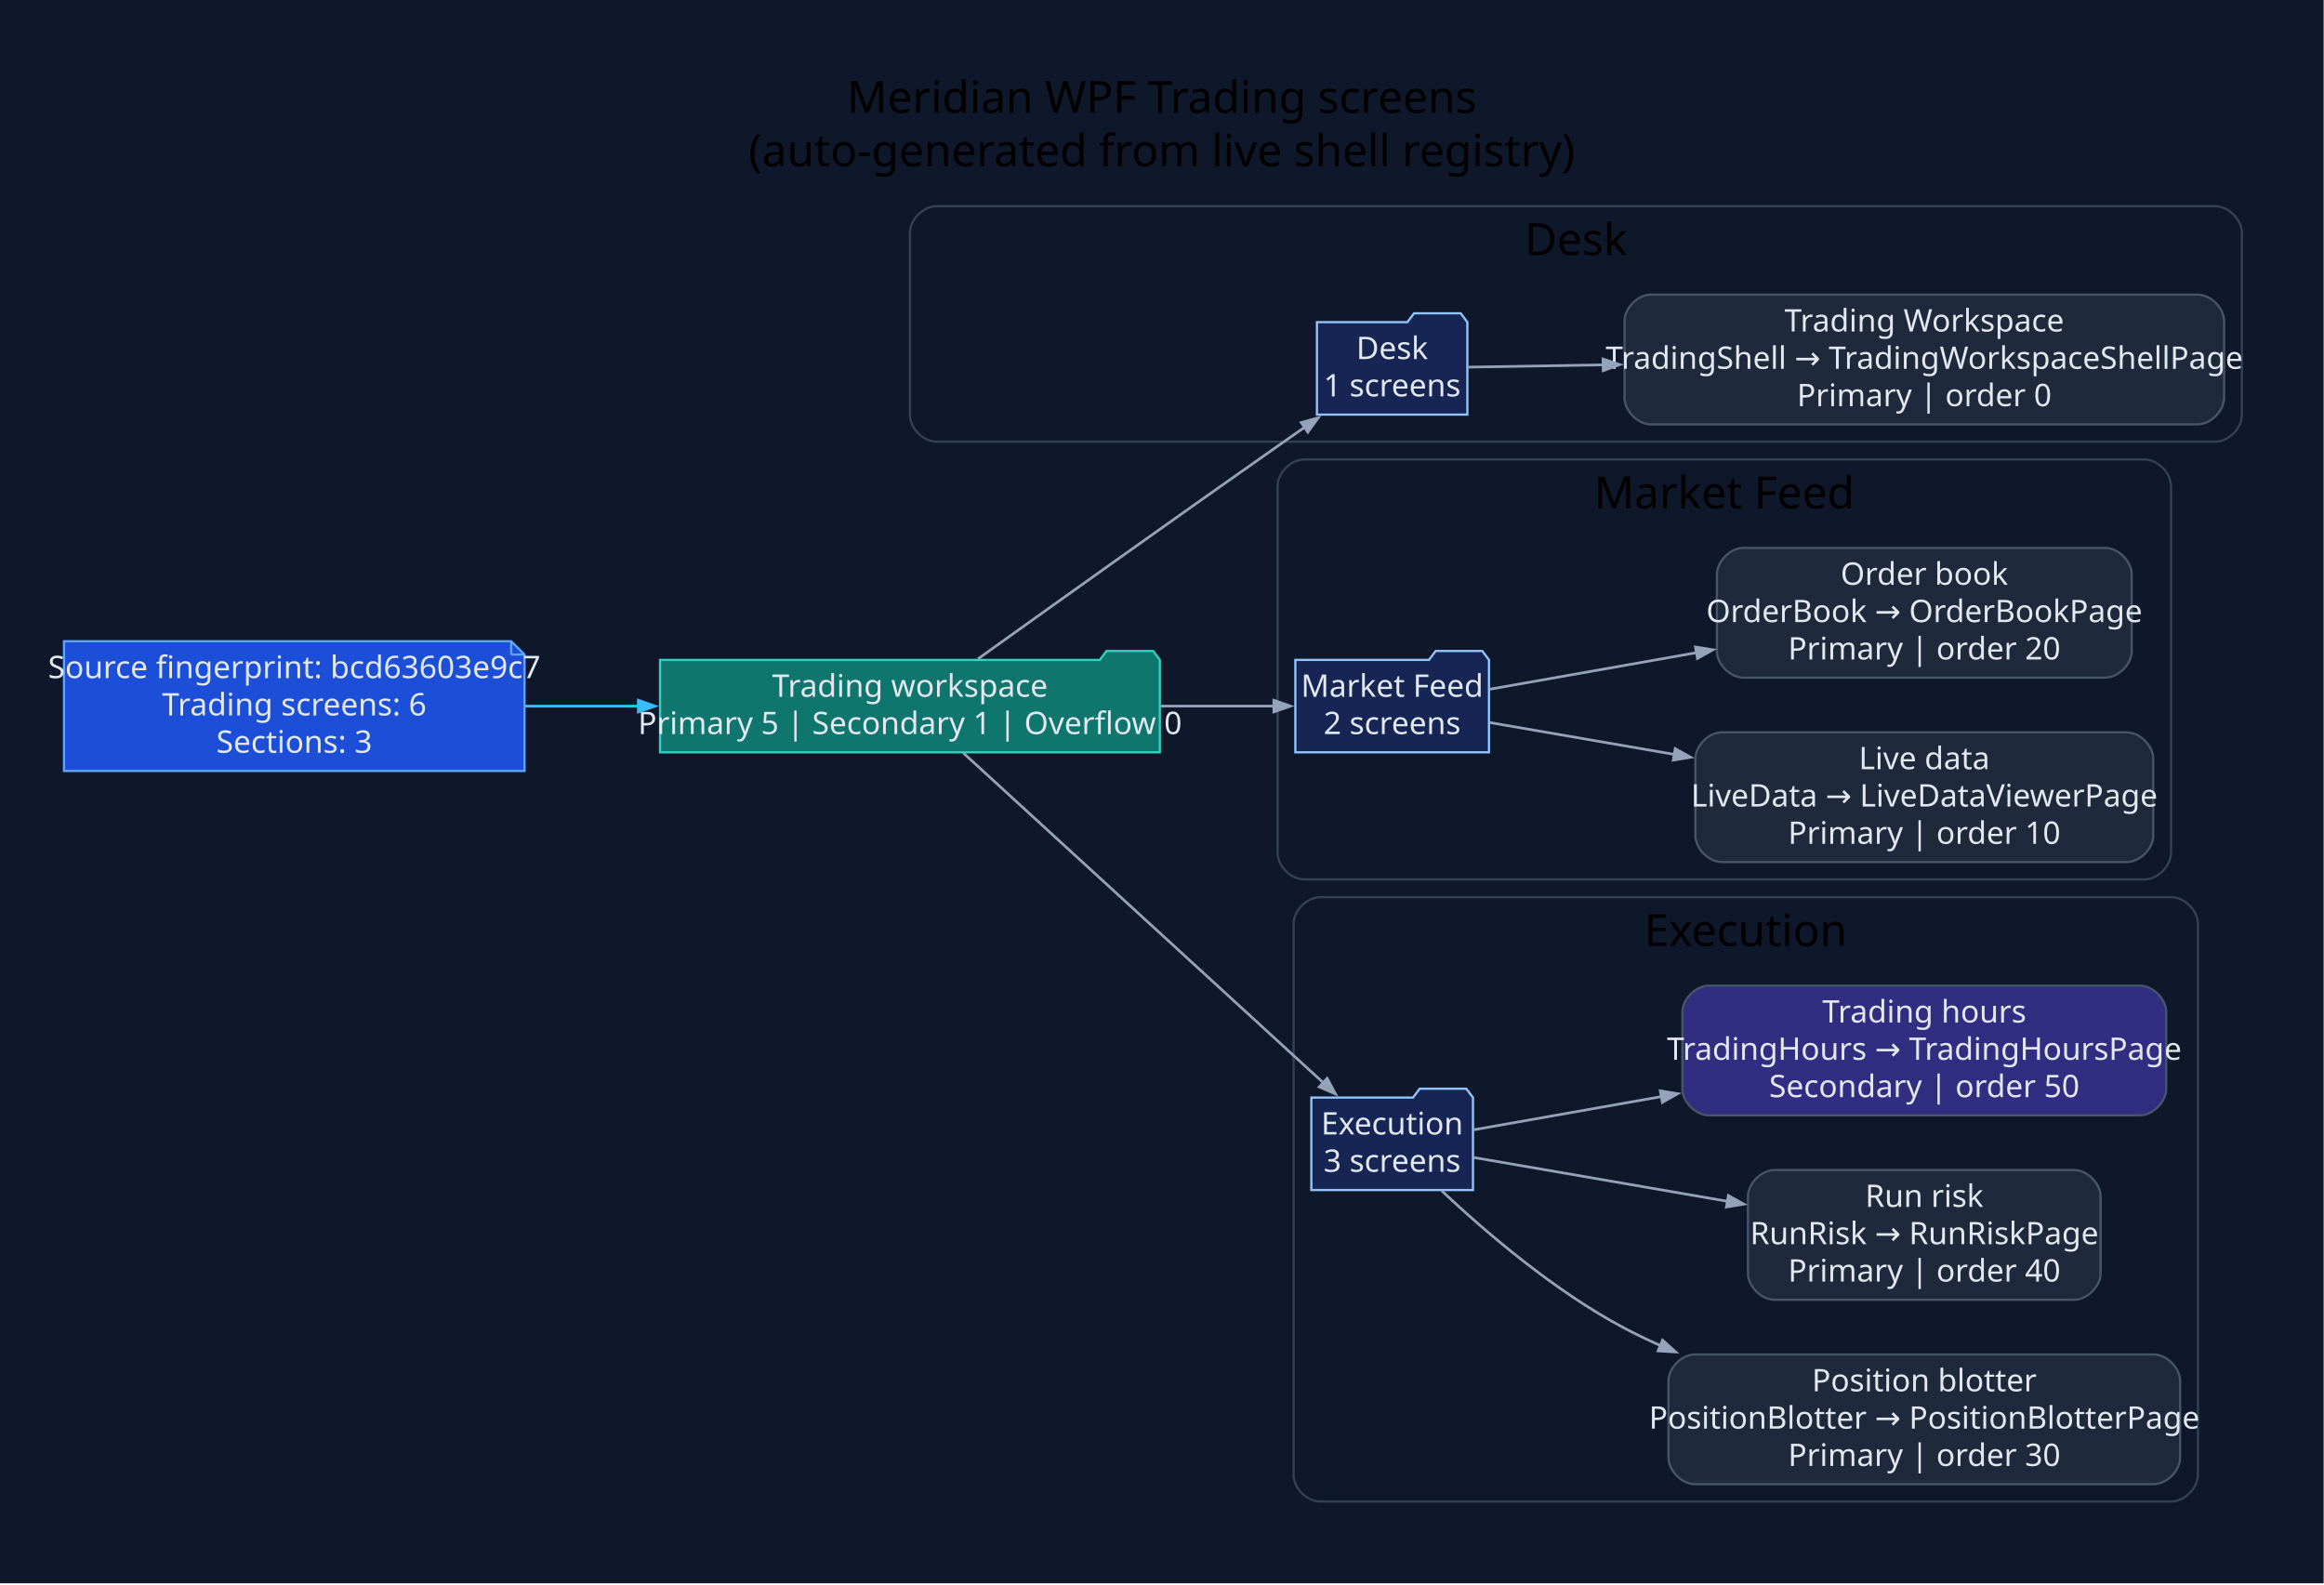
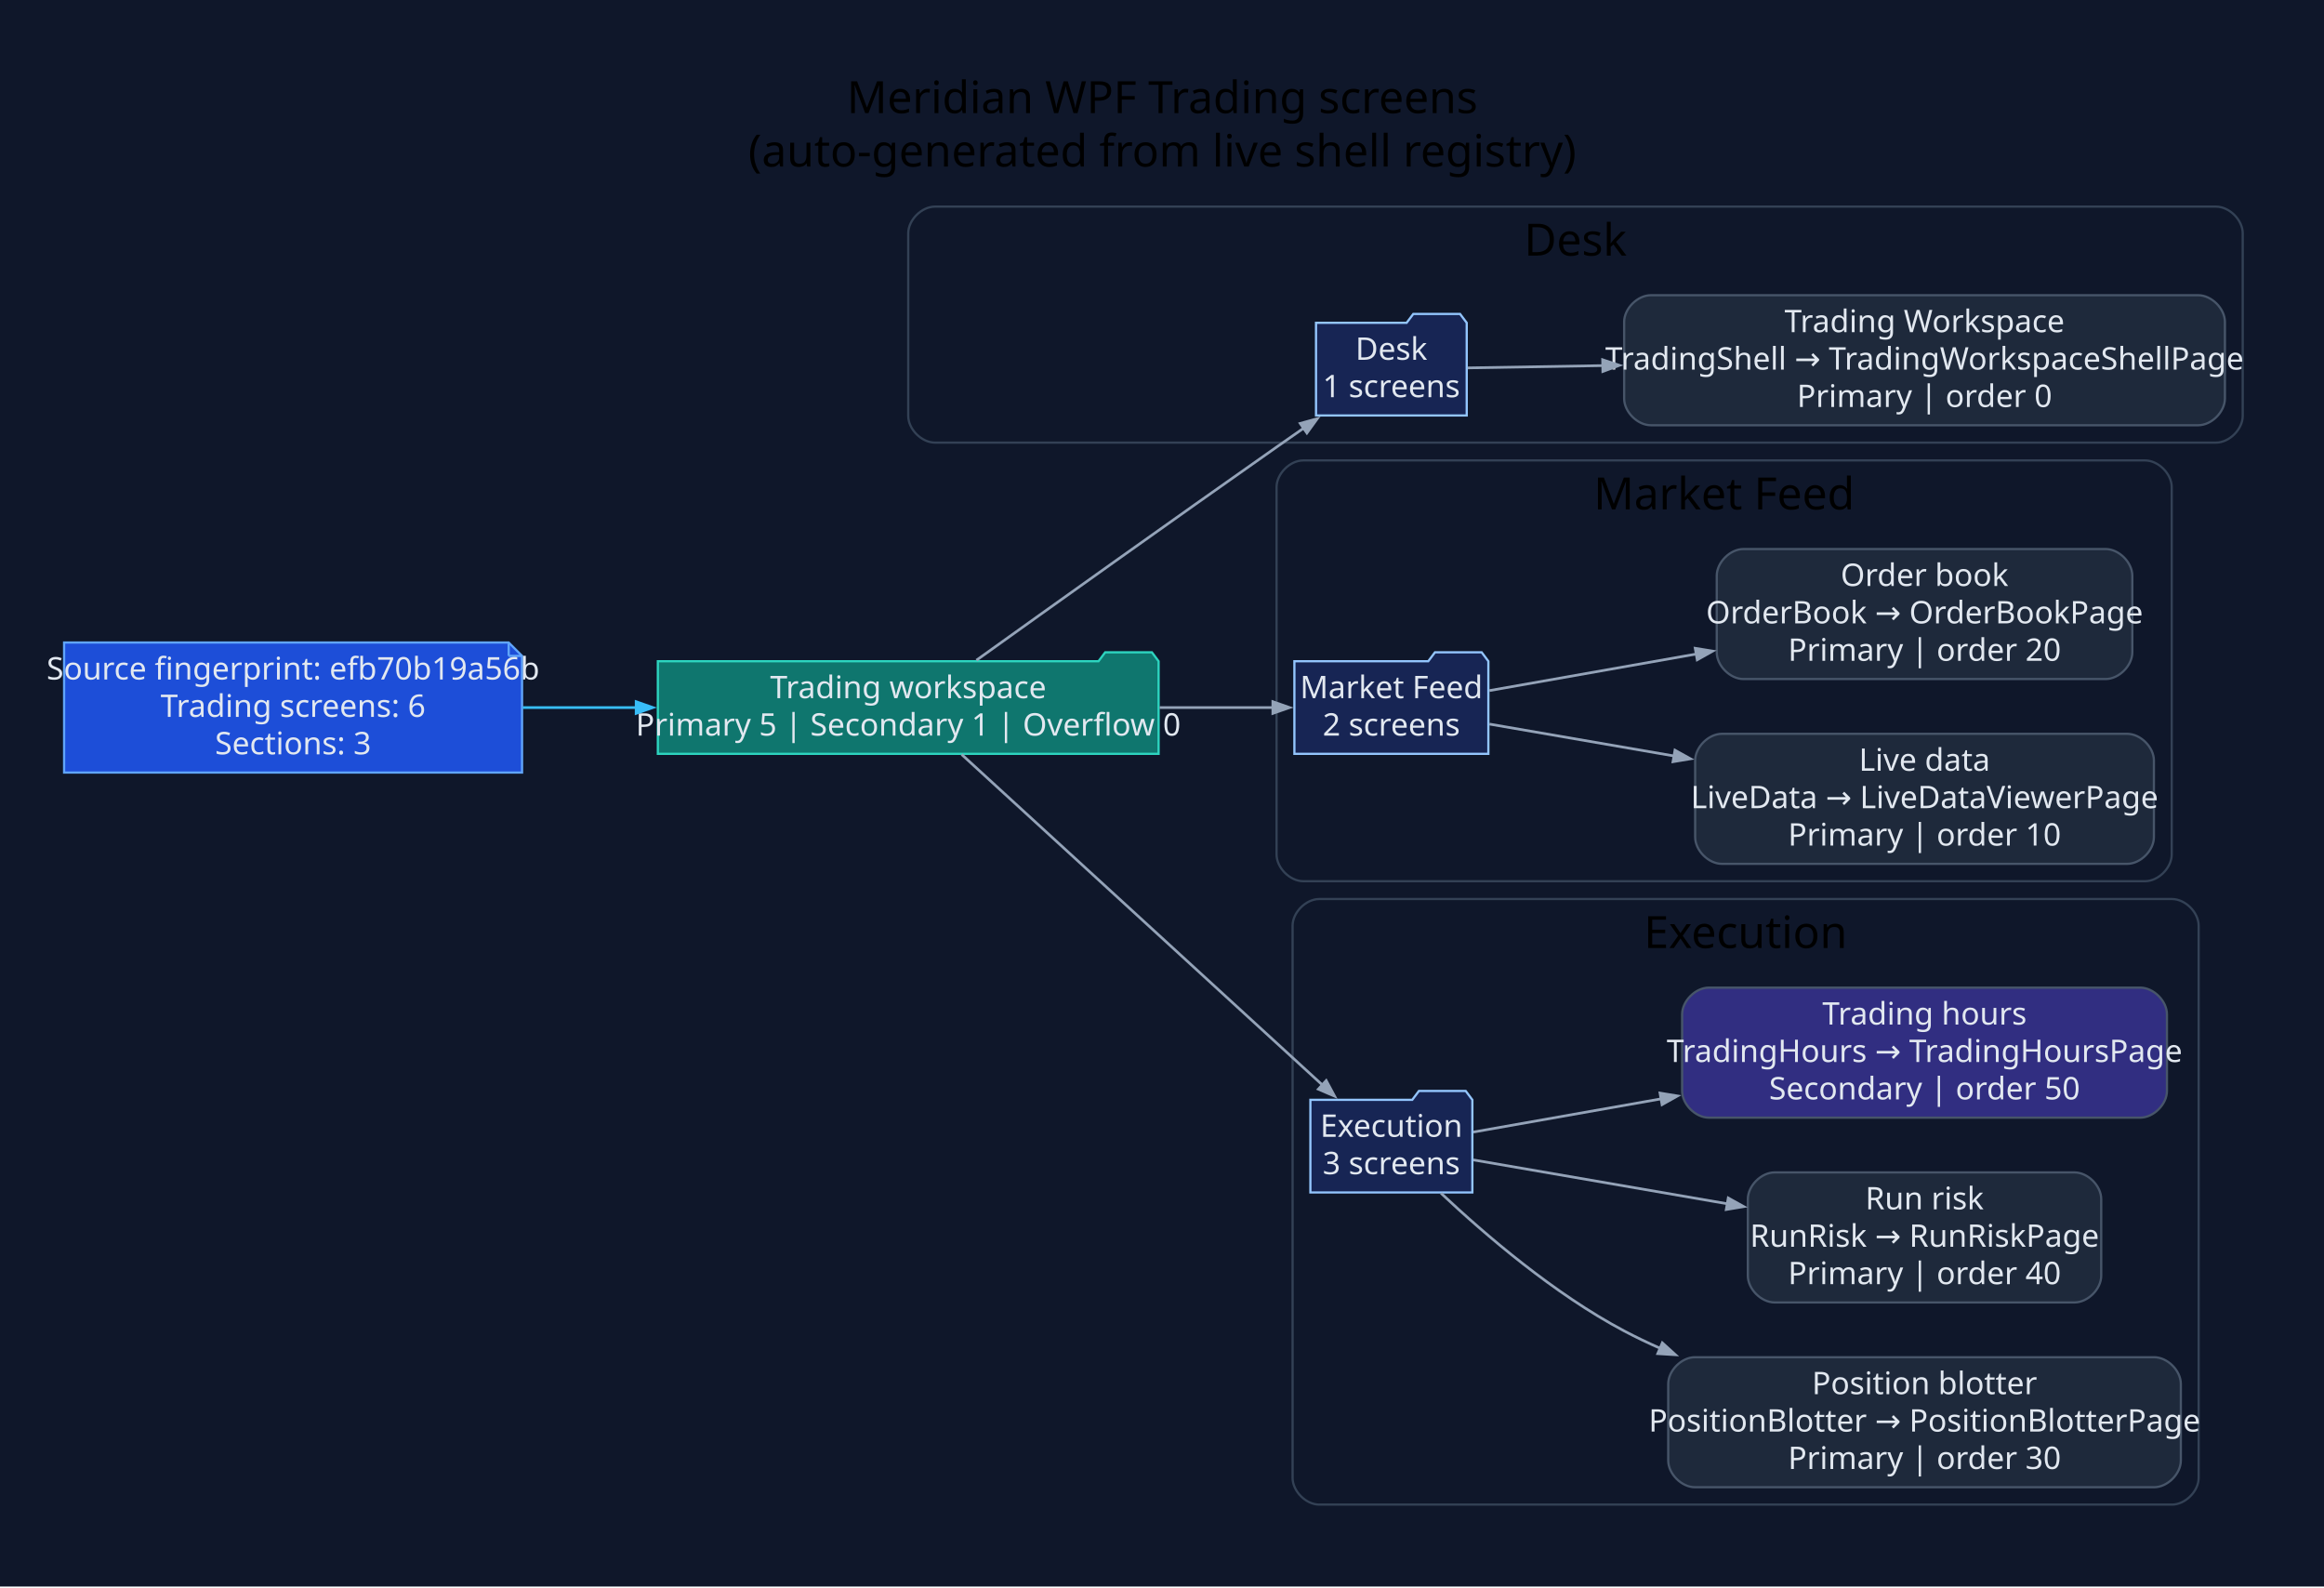
- <svg xmlns="http://www.w3.org/2000/svg" width="1046pt" height="713pt" viewBox="0.00 0.00 1046.00 713.00">
+ <svg xmlns="http://www.w3.org/2000/svg" width="1044pt" height="713pt" viewBox="0.00 0.00 1044.00 713.00">
  <g id="graph0" class="graph" transform="scale(1 1) rotate(0) translate(28.8 683.8)">
-     <polygon fill="#0f172a" stroke="none" points="-28.8,28.8 -28.8,-683.8 1017.04,-683.8 1017.04,28.8 -28.8,28.8" />
-     <text xml:space="preserve" text-anchor="middle" x="494.12" y="-633" font-family="Segoe UI" font-size="20.00">Meridian WPF Trading screens</text>
-     <text xml:space="preserve" text-anchor="middle" x="494.12" y="-609" font-family="Segoe UI" font-size="20.00">(auto-generated from live shell registry)</text>
+     <polygon fill="#0f172a" stroke="none" points="-28.8,28.8 -28.8,-683.8 1015.49,-683.8 1015.49,28.8 -28.8,28.8" />
+     <text xml:space="preserve" text-anchor="middle" x="493.34" y="-633" font-family="Segoe UI" font-size="20.00">Meridian WPF Trading screens</text>
+     <text xml:space="preserve" text-anchor="middle" x="493.34" y="-609" font-family="Segoe UI" font-size="20.00">(auto-generated from live shell registry)</text>
    <g id="clust1" class="cluster">
-       <path fill="#0f172a" stroke="#334155" d="M392.75,-485C392.75,-485 968.24,-485 968.24,-485 974.24,-485 980.24,-491 980.24,-497 980.24,-497 980.24,-579 980.24,-579 980.24,-585 974.24,-591 968.24,-591 968.24,-591 392.75,-591 392.75,-591 386.75,-591 380.75,-585 380.75,-579 380.75,-579 380.75,-497 380.75,-497 380.75,-491 386.75,-485 392.75,-485" />
-       <text xml:space="preserve" text-anchor="middle" x="680.49" y="-569" font-family="Segoe UI" font-size="20.00">Desk</text>
+       <path fill="#0f172a" stroke="#334155" d="M391.2,-485C391.2,-485 966.69,-485 966.69,-485 972.69,-485 978.69,-491 978.69,-497 978.69,-497 978.69,-579 978.69,-579 978.69,-585 972.69,-591 966.69,-591 966.69,-591 391.2,-591 391.2,-591 385.2,-591 379.2,-585 379.2,-579 379.2,-579 379.2,-497 379.2,-497 379.2,-491 385.2,-485 391.2,-485" />
+       <text xml:space="preserve" text-anchor="middle" x="678.94" y="-569" font-family="Segoe UI" font-size="20.00">Desk</text>
    </g>
    <g id="clust2" class="cluster">
-       <path fill="#0f172a" stroke="#334155" d="M558.22,-288C558.22,-288 936.34,-288 936.34,-288 942.34,-288 948.34,-294 948.34,-300 948.34,-300 948.34,-465 948.34,-465 948.34,-471 942.34,-477 936.34,-477 936.34,-477 558.22,-477 558.22,-477 552.22,-477 546.22,-471 546.22,-465 546.22,-465 546.22,-300 546.22,-300 546.22,-294 552.22,-288 558.22,-288" />
-       <text xml:space="preserve" text-anchor="middle" x="747.28" y="-455" font-family="Segoe UI" font-size="20.00">Market Feed</text>
+       <path fill="#0f172a" stroke="#334155" d="M556.67,-288C556.67,-288 934.79,-288 934.79,-288 940.79,-288 946.79,-294 946.79,-300 946.79,-300 946.79,-465 946.79,-465 946.79,-471 940.79,-477 934.79,-477 934.79,-477 556.67,-477 556.67,-477 550.67,-477 544.67,-471 544.67,-465 544.67,-465 544.67,-300 544.67,-300 544.67,-294 550.67,-288 556.67,-288" />
+       <text xml:space="preserve" text-anchor="middle" x="745.73" y="-455" font-family="Segoe UI" font-size="20.00">Market Feed</text>
    </g>
    <g id="clust3" class="cluster">
-       <path fill="#0f172a" stroke="#334155" d="M565.42,-8C565.42,-8 948.44,-8 948.44,-8 954.44,-8 960.44,-14 960.44,-20 960.44,-20 960.44,-268 960.44,-268 960.44,-274 954.44,-280 948.44,-280 948.44,-280 565.42,-280 565.42,-280 559.42,-280 553.42,-274 553.42,-268 553.42,-268 553.42,-20 553.42,-20 553.42,-14 559.42,-8 565.42,-8" />
-       <text xml:space="preserve" text-anchor="middle" x="756.93" y="-258" font-family="Segoe UI" font-size="20.00">Execution</text>
+       <path fill="#0f172a" stroke="#334155" d="M563.86,-8C563.86,-8 946.89,-8 946.89,-8 952.89,-8 958.89,-14 958.89,-20 958.89,-20 958.89,-268 958.89,-268 958.89,-274 952.89,-280 946.89,-280 946.89,-280 563.86,-280 563.86,-280 557.86,-280 551.86,-274 551.86,-268 551.86,-268 551.86,-20 551.86,-20 551.86,-14 557.86,-8 563.86,-8" />
+       <text xml:space="preserve" text-anchor="middle" x="755.38" y="-258" font-family="Segoe UI" font-size="20.00">Execution</text>
    </g>
    <g id="node1" class="node">
-       <polygon fill="#1d4ed8" stroke="#60a5fa" points="201.28,-395.2 0,-395.2 0,-336.8 207.28,-336.8 207.28,-389.2 201.28,-395.2" />
-       <polyline fill="none" stroke="#60a5fa" points="201.28,-395.2 201.28,-389.2" />
-       <polyline fill="none" stroke="#60a5fa" points="207.28,-389.2 201.28,-389.2" />
-       <text xml:space="preserve" text-anchor="middle" x="103.64" y="-378.6" font-family="Segoe UI" font-size="14.00" fill="#e2e8f0">Source fingerprint: bcd63603e9c7</text>
-       <text xml:space="preserve" text-anchor="middle" x="103.64" y="-361.8" font-family="Segoe UI" font-size="14.00" fill="#e2e8f0">Trading screens: 6</text>
-       <text xml:space="preserve" text-anchor="middle" x="103.64" y="-345" font-family="Segoe UI" font-size="14.00" fill="#e2e8f0">Sections: 3</text>
+       <polygon fill="#1d4ed8" stroke="#60a5fa" points="199.72,-395.2 0,-395.2 0,-336.8 205.72,-336.8 205.72,-389.2 199.72,-395.2" />
+       <polyline fill="none" stroke="#60a5fa" points="199.72,-395.2 199.72,-389.2" />
+       <polyline fill="none" stroke="#60a5fa" points="205.72,-389.2 199.72,-389.2" />
+       <text xml:space="preserve" text-anchor="middle" x="102.86" y="-378.6" font-family="Segoe UI" font-size="14.00" fill="#e2e8f0">Source fingerprint: efb70b19a56b</text>
+       <text xml:space="preserve" text-anchor="middle" x="102.86" y="-361.8" font-family="Segoe UI" font-size="14.00" fill="#e2e8f0">Trading screens: 6</text>
+       <text xml:space="preserve" text-anchor="middle" x="102.86" y="-345" font-family="Segoe UI" font-size="14.00" fill="#e2e8f0">Sections: 3</text>
    </g>
    <g id="node2" class="node">
-       <polygon fill="#0f766e" stroke="#2dd4bf" points="493.22,-386.8 490.22,-390.8 469.22,-390.8 466.22,-386.8 268.28,-386.8 268.28,-345.2 493.22,-345.2 493.22,-386.8" />
-       <text xml:space="preserve" text-anchor="middle" x="380.75" y="-370.2" font-family="Segoe UI" font-size="14.00" fill="#e2e8f0">Trading workspace</text>
-       <text xml:space="preserve" text-anchor="middle" x="380.75" y="-353.4" font-family="Segoe UI" font-size="14.00" fill="#e2e8f0">Primary 5 | Secondary 1 | Overflow 0</text>
+       <polygon fill="#0f766e" stroke="#2dd4bf" points="491.67,-386.8 488.67,-390.8 467.67,-390.8 464.67,-386.8 266.72,-386.8 266.72,-345.2 491.67,-345.2 491.67,-386.8" />
+       <text xml:space="preserve" text-anchor="middle" x="379.2" y="-370.2" font-family="Segoe UI" font-size="14.00" fill="#e2e8f0">Trading workspace</text>
+       <text xml:space="preserve" text-anchor="middle" x="379.2" y="-353.4" font-family="Segoe UI" font-size="14.00" fill="#e2e8f0">Primary 5 | Secondary 1 | Overflow 0</text>
    </g>
    <g id="edge1" class="edge">
-       <path fill="none" stroke="#38bdf8" stroke-width="1.2" d="M207.47,-366C224.24,-366 241.74,-366 258.89,-366" />
-       <polygon fill="#38bdf8" stroke="#38bdf8" stroke-width="1.2" points="258.5,-368.63 266,-366 258.5,-363.38 258.5,-368.63" />
+       <path fill="none" stroke="#38bdf8" stroke-width="1.2" d="M206.01,-366C222.75,-366 240.23,-366 257.36,-366" />
+       <polygon fill="#38bdf8" stroke="#38bdf8" stroke-width="1.2" points="256.97,-368.63 264.47,-366 256.97,-363.38 256.97,-368.63" />
    </g>
    <g id="node3" class="node">
-       <polygon fill="#172554" stroke="#93c5fd" points="631.64,-538.8 628.64,-542.8 607.64,-542.8 604.64,-538.8 563.94,-538.8 563.94,-497.2 631.64,-497.2 631.64,-538.8" />
-       <text xml:space="preserve" text-anchor="middle" x="597.79" y="-522.2" font-family="Segoe UI" font-size="14.00" fill="#e2e8f0">Desk</text>
-       <text xml:space="preserve" text-anchor="middle" x="597.79" y="-505.4" font-family="Segoe UI" font-size="14.00" fill="#e2e8f0">1 screens</text>
+       <polygon fill="#172554" stroke="#93c5fd" points="630.09,-538.8 627.09,-542.8 606.09,-542.8 603.09,-538.8 562.39,-538.8 562.39,-497.2 630.09,-497.2 630.09,-538.8" />
+       <text xml:space="preserve" text-anchor="middle" x="596.24" y="-522.2" font-family="Segoe UI" font-size="14.00" fill="#e2e8f0">Desk</text>
+       <text xml:space="preserve" text-anchor="middle" x="596.24" y="-505.4" font-family="Segoe UI" font-size="14.00" fill="#e2e8f0">1 screens</text>
    </g>
    <g id="edge2" class="edge">
-       <path fill="none" stroke="#94a3b8" stroke-width="1.2" d="M411.38,-387.25C444.25,-410.78 498.89,-449.79 546.22,-483 550.21,-485.8 554.38,-488.71 558.55,-491.61" />
-       <polygon fill="#94a3b8" stroke="#94a3b8" stroke-width="1.2" points="556.85,-493.62 564.5,-495.74 559.84,-489.31 556.85,-493.62" />
+       <path fill="none" stroke="#94a3b8" stroke-width="1.2" d="M409.83,-387.25C442.7,-410.78 497.34,-449.79 544.67,-483 548.66,-485.8 552.83,-488.71 557,-491.61" />
+       <polygon fill="#94a3b8" stroke="#94a3b8" stroke-width="1.2" points="555.29,-493.62 562.95,-495.74 558.29,-489.31 555.29,-493.62" />
    </g>
    <g id="node5" class="node">
-       <polygon fill="#172554" stroke="#93c5fd" points="641.37,-386.8 638.37,-390.8 617.37,-390.8 614.37,-386.8 554.22,-386.8 554.22,-345.2 641.37,-345.2 641.37,-386.8" />
-       <text xml:space="preserve" text-anchor="middle" x="597.79" y="-370.2" font-family="Segoe UI" font-size="14.00" fill="#e2e8f0">Market Feed</text>
-       <text xml:space="preserve" text-anchor="middle" x="597.79" y="-353.4" font-family="Segoe UI" font-size="14.00" fill="#e2e8f0">2 screens</text>
+       <polygon fill="#172554" stroke="#93c5fd" points="639.81,-386.8 636.81,-390.8 615.81,-390.8 612.81,-386.8 552.67,-386.8 552.67,-345.2 639.81,-345.2 639.81,-386.8" />
+       <text xml:space="preserve" text-anchor="middle" x="596.24" y="-370.2" font-family="Segoe UI" font-size="14.00" fill="#e2e8f0">Market Feed</text>
+       <text xml:space="preserve" text-anchor="middle" x="596.24" y="-353.4" font-family="Segoe UI" font-size="14.00" fill="#e2e8f0">2 screens</text>
    </g>
    <g id="edge4" class="edge">
-       <path fill="none" stroke="#94a3b8" stroke-width="1.2" d="M493.68,-366C511.6,-366 529.35,-366 544.94,-366" />
-       <polygon fill="#94a3b8" stroke="#94a3b8" stroke-width="1.2" points="544.54,-368.63 552.04,-366 544.54,-363.38 544.54,-368.63" />
+       <path fill="none" stroke="#94a3b8" stroke-width="1.2" d="M492.13,-366C510.04,-366 527.8,-366 543.39,-366" />
+       <polygon fill="#94a3b8" stroke="#94a3b8" stroke-width="1.2" points="542.99,-368.63 550.49,-366 542.99,-363.38 542.99,-368.63" />
    </g>
    <g id="node8" class="node">
-       <polygon fill="#172554" stroke="#93c5fd" points="634.17,-189.8 631.17,-193.8 610.17,-193.8 607.17,-189.8 561.42,-189.8 561.42,-148.2 634.17,-148.2 634.17,-189.8" />
-       <text xml:space="preserve" text-anchor="middle" x="597.79" y="-173.2" font-family="Segoe UI" font-size="14.00" fill="#e2e8f0">Execution</text>
-       <text xml:space="preserve" text-anchor="middle" x="597.79" y="-156.4" font-family="Segoe UI" font-size="14.00" fill="#e2e8f0">3 screens</text>
+       <polygon fill="#172554" stroke="#93c5fd" points="632.62,-189.8 629.62,-193.8 608.62,-193.8 605.62,-189.8 559.86,-189.8 559.86,-148.2 632.62,-148.2 632.62,-189.8" />
+       <text xml:space="preserve" text-anchor="middle" x="596.24" y="-173.2" font-family="Segoe UI" font-size="14.00" fill="#e2e8f0">Execution</text>
+       <text xml:space="preserve" text-anchor="middle" x="596.24" y="-156.4" font-family="Segoe UI" font-size="14.00" fill="#e2e8f0">3 screens</text>
    </g>
    <g id="edge7" class="edge">
-       <path fill="none" stroke="#94a3b8" stroke-width="1.2" d="M404.76,-344.92C443.95,-309.02 523.59,-236.06 566.98,-196.31" />
-       <polygon fill="#94a3b8" stroke="#94a3b8" stroke-width="1.2" points="568.53,-198.46 572.28,-191.46 564.98,-194.59 568.53,-198.46" />
+       <path fill="none" stroke="#94a3b8" stroke-width="1.2" d="M403.21,-344.92C442.4,-309.02 522.04,-236.06 565.43,-196.31" />
+       <polygon fill="#94a3b8" stroke="#94a3b8" stroke-width="1.2" points="566.97,-198.46 570.73,-191.46 563.43,-194.59 566.97,-198.46" />
    </g>
    <g id="node4" class="node">
-       <path fill="#1e293b" stroke="#475569" d="M960.24,-551.2C960.24,-551.2 714.37,-551.2 714.37,-551.2 708.37,-551.2 702.37,-545.2 702.37,-539.2 702.37,-539.2 702.37,-504.8 702.37,-504.8 702.37,-498.8 708.37,-492.8 714.37,-492.8 714.37,-492.8 960.24,-492.8 960.24,-492.8 966.24,-492.8 972.24,-498.8 972.24,-504.8 972.24,-504.8 972.24,-539.2 972.24,-539.2 972.24,-545.2 966.24,-551.2 960.24,-551.2" />
-       <text xml:space="preserve" text-anchor="middle" x="837.3" y="-534.6" font-family="Segoe UI" font-size="14.00" fill="#e2e8f0">Trading Workspace</text>
-       <text xml:space="preserve" text-anchor="middle" x="837.3" y="-517.8" font-family="Segoe UI" font-size="14.00" fill="#e2e8f0">TradingShell → TradingWorkspaceShellPage</text>
-       <text xml:space="preserve" text-anchor="middle" x="837.3" y="-501" font-family="Segoe UI" font-size="14.00" fill="#e2e8f0">Primary | order 0</text>
+       <path fill="#1e293b" stroke="#475569" d="M958.69,-551.2C958.69,-551.2 712.81,-551.2 712.81,-551.2 706.81,-551.2 700.81,-545.2 700.81,-539.2 700.81,-539.2 700.81,-504.8 700.81,-504.8 700.81,-498.8 706.81,-492.8 712.81,-492.8 712.81,-492.8 958.69,-492.8 958.69,-492.8 964.69,-492.8 970.69,-498.8 970.69,-504.8 970.69,-504.8 970.69,-539.2 970.69,-539.2 970.69,-545.2 964.69,-551.2 958.69,-551.2" />
+       <text xml:space="preserve" text-anchor="middle" x="835.75" y="-534.6" font-family="Segoe UI" font-size="14.00" fill="#e2e8f0">Trading Workspace</text>
+       <text xml:space="preserve" text-anchor="middle" x="835.75" y="-517.8" font-family="Segoe UI" font-size="14.00" fill="#e2e8f0">TradingShell → TradingWorkspaceShellPage</text>
+       <text xml:space="preserve" text-anchor="middle" x="835.75" y="-501" font-family="Segoe UI" font-size="14.00" fill="#e2e8f0">Primary | order 0</text>
    </g>
    <g id="edge3" class="edge">
-       <path fill="none" stroke="#94a3b8" stroke-width="1.2" d="M632.07,-518.56C648.75,-518.84 670.22,-519.2 692.94,-519.59" />
-       <polygon fill="#94a3b8" stroke="#94a3b8" stroke-width="1.2" points="692.69,-522.21 700.23,-519.71 692.78,-516.96 692.69,-522.21" />
+       <path fill="none" stroke="#94a3b8" stroke-width="1.2" d="M630.52,-518.56C647.2,-518.84 668.66,-519.2 691.39,-519.59" />
+       <polygon fill="#94a3b8" stroke="#94a3b8" stroke-width="1.2" points="691.14,-522.21 698.68,-519.71 691.23,-516.96 691.14,-522.21" />
    </g>
    <g id="node6" class="node">
-       <path fill="#1e293b" stroke="#475569" d="M928.34,-354.2C928.34,-354.2 746.26,-354.2 746.26,-354.2 740.26,-354.2 734.26,-348.2 734.26,-342.2 734.26,-342.2 734.26,-307.8 734.26,-307.8 734.26,-301.8 740.26,-295.8 746.26,-295.8 746.26,-295.8 928.34,-295.8 928.34,-295.8 934.34,-295.8 940.34,-301.8 940.34,-307.8 940.34,-307.8 940.34,-342.2 940.34,-342.2 940.34,-348.2 934.34,-354.2 928.34,-354.2" />
-       <text xml:space="preserve" text-anchor="middle" x="837.3" y="-337.6" font-family="Segoe UI" font-size="14.00" fill="#e2e8f0">Live data</text>
-       <text xml:space="preserve" text-anchor="middle" x="837.3" y="-320.8" font-family="Segoe UI" font-size="14.00" fill="#e2e8f0">LiveData → LiveDataViewerPage</text>
-       <text xml:space="preserve" text-anchor="middle" x="837.3" y="-304" font-family="Segoe UI" font-size="14.00" fill="#e2e8f0">Primary | order 10</text>
+       <path fill="#1e293b" stroke="#475569" d="M926.79,-354.2C926.79,-354.2 744.71,-354.2 744.71,-354.2 738.71,-354.2 732.71,-348.2 732.71,-342.2 732.71,-342.2 732.71,-307.8 732.71,-307.8 732.71,-301.8 738.71,-295.8 744.71,-295.8 744.71,-295.8 926.79,-295.8 926.79,-295.8 932.79,-295.8 938.79,-301.8 938.79,-307.8 938.79,-307.8 938.79,-342.2 938.79,-342.2 938.79,-348.2 932.79,-354.2 926.79,-354.2" />
+       <text xml:space="preserve" text-anchor="middle" x="835.75" y="-337.6" font-family="Segoe UI" font-size="14.00" fill="#e2e8f0">Live data</text>
+       <text xml:space="preserve" text-anchor="middle" x="835.75" y="-320.8" font-family="Segoe UI" font-size="14.00" fill="#e2e8f0">LiveData → LiveDataViewerPage</text>
+       <text xml:space="preserve" text-anchor="middle" x="835.75" y="-304" font-family="Segoe UI" font-size="14.00" fill="#e2e8f0">Primary | order 10</text>
    </g>
    <g id="edge5" class="edge">
-       <path fill="none" stroke="#94a3b8" stroke-width="1.2" d="M641.81,-358.58C665.19,-354.54 695.29,-349.34 724.8,-344.25" />
-       <polygon fill="#94a3b8" stroke="#94a3b8" stroke-width="1.2" points="725.19,-346.84 732.14,-342.98 724.3,-341.67 725.19,-346.84" />
+       <path fill="none" stroke="#94a3b8" stroke-width="1.2" d="M640.25,-358.58C663.63,-354.54 693.74,-349.34 723.24,-344.25" />
+       <polygon fill="#94a3b8" stroke="#94a3b8" stroke-width="1.2" points="723.64,-346.84 730.58,-342.98 722.75,-341.67 723.64,-346.84" />
    </g>
    <g id="node7" class="node">
-       <path fill="#1e293b" stroke="#475569" d="M918.65,-437.2C918.65,-437.2 755.96,-437.2 755.96,-437.2 749.96,-437.2 743.96,-431.2 743.96,-425.2 743.96,-425.2 743.96,-390.8 743.96,-390.8 743.96,-384.8 749.96,-378.8 755.96,-378.8 755.96,-378.8 918.65,-378.8 918.65,-378.8 924.65,-378.8 930.65,-384.8 930.65,-390.8 930.65,-390.8 930.65,-425.2 930.65,-425.2 930.65,-431.2 924.65,-437.2 918.65,-437.2" />
-       <text xml:space="preserve" text-anchor="middle" x="837.3" y="-420.6" font-family="Segoe UI" font-size="14.00" fill="#e2e8f0">Order book</text>
-       <text xml:space="preserve" text-anchor="middle" x="837.3" y="-403.8" font-family="Segoe UI" font-size="14.00" fill="#e2e8f0">OrderBook → OrderBookPage</text>
-       <text xml:space="preserve" text-anchor="middle" x="837.3" y="-387" font-family="Segoe UI" font-size="14.00" fill="#e2e8f0">Primary | order 20</text>
+       <path fill="#1e293b" stroke="#475569" d="M917.09,-437.2C917.09,-437.2 754.41,-437.2 754.41,-437.2 748.41,-437.2 742.41,-431.2 742.41,-425.2 742.41,-425.2 742.41,-390.8 742.41,-390.8 742.41,-384.8 748.41,-378.8 754.41,-378.8 754.41,-378.8 917.09,-378.8 917.09,-378.8 923.09,-378.8 929.09,-384.8 929.09,-390.8 929.09,-390.8 929.09,-425.2 929.09,-425.2 929.09,-431.2 923.09,-437.2 917.09,-437.2" />
+       <text xml:space="preserve" text-anchor="middle" x="835.75" y="-420.6" font-family="Segoe UI" font-size="14.00" fill="#e2e8f0">Order book</text>
+       <text xml:space="preserve" text-anchor="middle" x="835.75" y="-403.8" font-family="Segoe UI" font-size="14.00" fill="#e2e8f0">OrderBook → OrderBookPage</text>
+       <text xml:space="preserve" text-anchor="middle" x="835.75" y="-387" font-family="Segoe UI" font-size="14.00" fill="#e2e8f0">Primary | order 20</text>
    </g>
    <g id="edge6" class="edge">
-       <path fill="none" stroke="#94a3b8" stroke-width="1.2" d="M641.81,-373.61C667.83,-378.21 702.19,-384.28 734.78,-390.05" />
-       <polygon fill="#94a3b8" stroke="#94a3b8" stroke-width="1.2" points="734.28,-392.62 742.12,-391.35 735.2,-387.46 734.28,-392.62" />
+       <path fill="none" stroke="#94a3b8" stroke-width="1.2" d="M640.25,-373.61C666.28,-378.21 700.64,-384.28 733.23,-390.05" />
+       <polygon fill="#94a3b8" stroke="#94a3b8" stroke-width="1.2" points="732.73,-392.62 740.57,-391.35 733.64,-387.46 732.73,-392.62" />
    </g>
    <g id="node9" class="node">
-       <path fill="#1e293b" stroke="#475569" d="M940.44,-74.2C940.44,-74.2 734.16,-74.2 734.16,-74.2 728.16,-74.2 722.16,-68.2 722.16,-62.2 722.16,-62.2 722.16,-27.8 722.16,-27.8 722.16,-21.8 728.16,-15.8 734.16,-15.8 734.16,-15.8 940.44,-15.8 940.44,-15.8 946.44,-15.8 952.44,-21.8 952.44,-27.8 952.44,-27.8 952.44,-62.2 952.44,-62.2 952.44,-68.2 946.44,-74.2 940.44,-74.2" />
-       <text xml:space="preserve" text-anchor="middle" x="837.3" y="-57.6" font-family="Segoe UI" font-size="14.00" fill="#e2e8f0">Position blotter</text>
-       <text xml:space="preserve" text-anchor="middle" x="837.3" y="-40.8" font-family="Segoe UI" font-size="14.00" fill="#e2e8f0">PositionBlotter → PositionBlotterPage</text>
-       <text xml:space="preserve" text-anchor="middle" x="837.3" y="-24" font-family="Segoe UI" font-size="14.00" fill="#e2e8f0">Primary | order 30</text>
+       <path fill="#1e293b" stroke="#475569" d="M938.89,-74.2C938.89,-74.2 732.61,-74.2 732.61,-74.2 726.61,-74.2 720.61,-68.2 720.61,-62.2 720.61,-62.2 720.61,-27.8 720.61,-27.8 720.61,-21.8 726.61,-15.8 732.61,-15.8 732.61,-15.8 938.89,-15.8 938.89,-15.8 944.89,-15.8 950.89,-21.8 950.89,-27.8 950.89,-27.8 950.89,-62.2 950.89,-62.2 950.89,-68.2 944.89,-74.2 938.89,-74.2" />
+       <text xml:space="preserve" text-anchor="middle" x="835.75" y="-57.6" font-family="Segoe UI" font-size="14.00" fill="#e2e8f0">Position blotter</text>
+       <text xml:space="preserve" text-anchor="middle" x="835.75" y="-40.8" font-family="Segoe UI" font-size="14.00" fill="#e2e8f0">PositionBlotter → PositionBlotterPage</text>
+       <text xml:space="preserve" text-anchor="middle" x="835.75" y="-24" font-family="Segoe UI" font-size="14.00" fill="#e2e8f0">Primary | order 30</text>
    </g>
    <g id="edge8" class="edge">
-       <path fill="none" stroke="#94a3b8" stroke-width="1.2" d="M620.08,-147.87C639.89,-129.25 670.99,-102.59 702.37,-86 707.64,-83.21 713.13,-80.58 718.75,-78.11" />
-       <polygon fill="#94a3b8" stroke="#94a3b8" stroke-width="1.2" points="719.51,-80.64 725.39,-75.3 717.46,-75.8 719.51,-80.64" />
+       <path fill="none" stroke="#94a3b8" stroke-width="1.2" d="M618.53,-147.87C638.33,-129.25 669.44,-102.59 700.81,-86 706.09,-83.21 711.58,-80.58 717.2,-78.11" />
+       <polygon fill="#94a3b8" stroke="#94a3b8" stroke-width="1.2" points="717.96,-80.64 723.84,-75.3 715.91,-75.8 717.96,-80.64" />
    </g>
    <g id="node10" class="node">
-       <path fill="#1e293b" stroke="#475569" d="M904.67,-157.2C904.67,-157.2 769.93,-157.2 769.93,-157.2 763.93,-157.2 757.93,-151.2 757.93,-145.2 757.93,-145.2 757.93,-110.8 757.93,-110.8 757.93,-104.8 763.93,-98.8 769.93,-98.8 769.93,-98.8 904.67,-98.8 904.67,-98.8 910.67,-98.8 916.67,-104.8 916.67,-110.8 916.67,-110.8 916.67,-145.2 916.67,-145.2 916.67,-151.2 910.67,-157.2 904.67,-157.2" />
-       <text xml:space="preserve" text-anchor="middle" x="837.3" y="-140.6" font-family="Segoe UI" font-size="14.00" fill="#e2e8f0">Run risk</text>
-       <text xml:space="preserve" text-anchor="middle" x="837.3" y="-123.8" font-family="Segoe UI" font-size="14.00" fill="#e2e8f0">RunRisk → RunRiskPage</text>
-       <text xml:space="preserve" text-anchor="middle" x="837.3" y="-107" font-family="Segoe UI" font-size="14.00" fill="#e2e8f0">Primary | order 40</text>
+       <path fill="#1e293b" stroke="#475569" d="M903.12,-157.2C903.12,-157.2 768.38,-157.2 768.38,-157.2 762.38,-157.2 756.38,-151.2 756.38,-145.2 756.38,-145.2 756.38,-110.8 756.38,-110.8 756.38,-104.8 762.38,-98.8 768.38,-98.8 768.38,-98.8 903.12,-98.8 903.12,-98.8 909.12,-98.8 915.12,-104.8 915.12,-110.8 915.12,-110.8 915.12,-145.2 915.12,-145.2 915.12,-151.2 909.12,-157.2 903.12,-157.2" />
+       <text xml:space="preserve" text-anchor="middle" x="835.75" y="-140.6" font-family="Segoe UI" font-size="14.00" fill="#e2e8f0">Run risk</text>
+       <text xml:space="preserve" text-anchor="middle" x="835.75" y="-123.8" font-family="Segoe UI" font-size="14.00" fill="#e2e8f0">RunRisk → RunRiskPage</text>
+       <text xml:space="preserve" text-anchor="middle" x="835.75" y="-107" font-family="Segoe UI" font-size="14.00" fill="#e2e8f0">Primary | order 40</text>
    </g>
    <g id="edge9" class="edge">
-       <path fill="none" stroke="#94a3b8" stroke-width="1.2" d="M634.61,-162.82C664.85,-157.6 709.42,-149.9 748.98,-143.07" />
-       <polygon fill="#94a3b8" stroke="#94a3b8" stroke-width="1.2" points="749.12,-145.71 756.07,-141.85 748.23,-140.54 749.12,-145.71" />
+       <path fill="none" stroke="#94a3b8" stroke-width="1.2" d="M633.06,-162.82C663.3,-157.6 707.87,-149.9 747.43,-143.07" />
+       <polygon fill="#94a3b8" stroke="#94a3b8" stroke-width="1.2" points="747.57,-145.71 754.52,-141.85 746.68,-140.54 747.57,-145.71" />
    </g>
    <g id="node11" class="node">
-       <path fill="#312e81" stroke="#475569" d="M934.2,-240.2C934.2,-240.2 740.41,-240.2 740.41,-240.2 734.41,-240.2 728.41,-234.2 728.41,-228.2 728.41,-228.2 728.41,-193.8 728.41,-193.8 728.41,-187.8 734.41,-181.8 740.41,-181.8 740.41,-181.8 934.2,-181.8 934.2,-181.8 940.2,-181.8 946.2,-187.8 946.2,-193.8 946.2,-193.8 946.2,-228.2 946.2,-228.2 946.2,-234.2 940.2,-240.2 934.2,-240.2" />
-       <text xml:space="preserve" text-anchor="middle" x="837.3" y="-223.6" font-family="Segoe UI" font-size="14.00" fill="#e2e8f0">Trading hours</text>
-       <text xml:space="preserve" text-anchor="middle" x="837.3" y="-206.8" font-family="Segoe UI" font-size="14.00" fill="#e2e8f0">TradingHours → TradingHoursPage</text>
-       <text xml:space="preserve" text-anchor="middle" x="837.3" y="-190" font-family="Segoe UI" font-size="14.00" fill="#e2e8f0">Secondary | order 50</text>
+       <path fill="#312e81" stroke="#475569" d="M932.65,-240.2C932.65,-240.2 738.85,-240.2 738.85,-240.2 732.85,-240.2 726.85,-234.2 726.85,-228.2 726.85,-228.2 726.85,-193.8 726.85,-193.8 726.85,-187.8 732.85,-181.8 738.85,-181.8 738.85,-181.8 932.65,-181.8 932.65,-181.8 938.65,-181.8 944.65,-187.8 944.65,-193.8 944.65,-193.8 944.65,-228.2 944.65,-228.2 944.65,-234.2 938.65,-240.2 932.65,-240.2" />
+       <text xml:space="preserve" text-anchor="middle" x="835.75" y="-223.6" font-family="Segoe UI" font-size="14.00" fill="#e2e8f0">Trading hours</text>
+       <text xml:space="preserve" text-anchor="middle" x="835.75" y="-206.8" font-family="Segoe UI" font-size="14.00" fill="#e2e8f0">TradingHours → TradingHoursPage</text>
+       <text xml:space="preserve" text-anchor="middle" x="835.75" y="-190" font-family="Segoe UI" font-size="14.00" fill="#e2e8f0">Secondary | order 50</text>
    </g>
    <g id="edge10" class="edge">
-       <path fill="none" stroke="#94a3b8" stroke-width="1.2" d="M634.61,-175.33C657.37,-179.36 688.26,-184.82 719.01,-190.26" />
-       <polygon fill="#94a3b8" stroke="#94a3b8" stroke-width="1.2" points="718.48,-192.83 726.32,-191.55 719.39,-187.66 718.48,-192.83" />
+       <path fill="none" stroke="#94a3b8" stroke-width="1.2" d="M633.06,-175.33C655.82,-179.36 686.71,-184.82 717.46,-190.26" />
+       <polygon fill="#94a3b8" stroke="#94a3b8" stroke-width="1.2" points="716.92,-192.83 724.77,-191.55 717.84,-187.66 716.92,-192.83" />
    </g>
  </g>
</svg>
